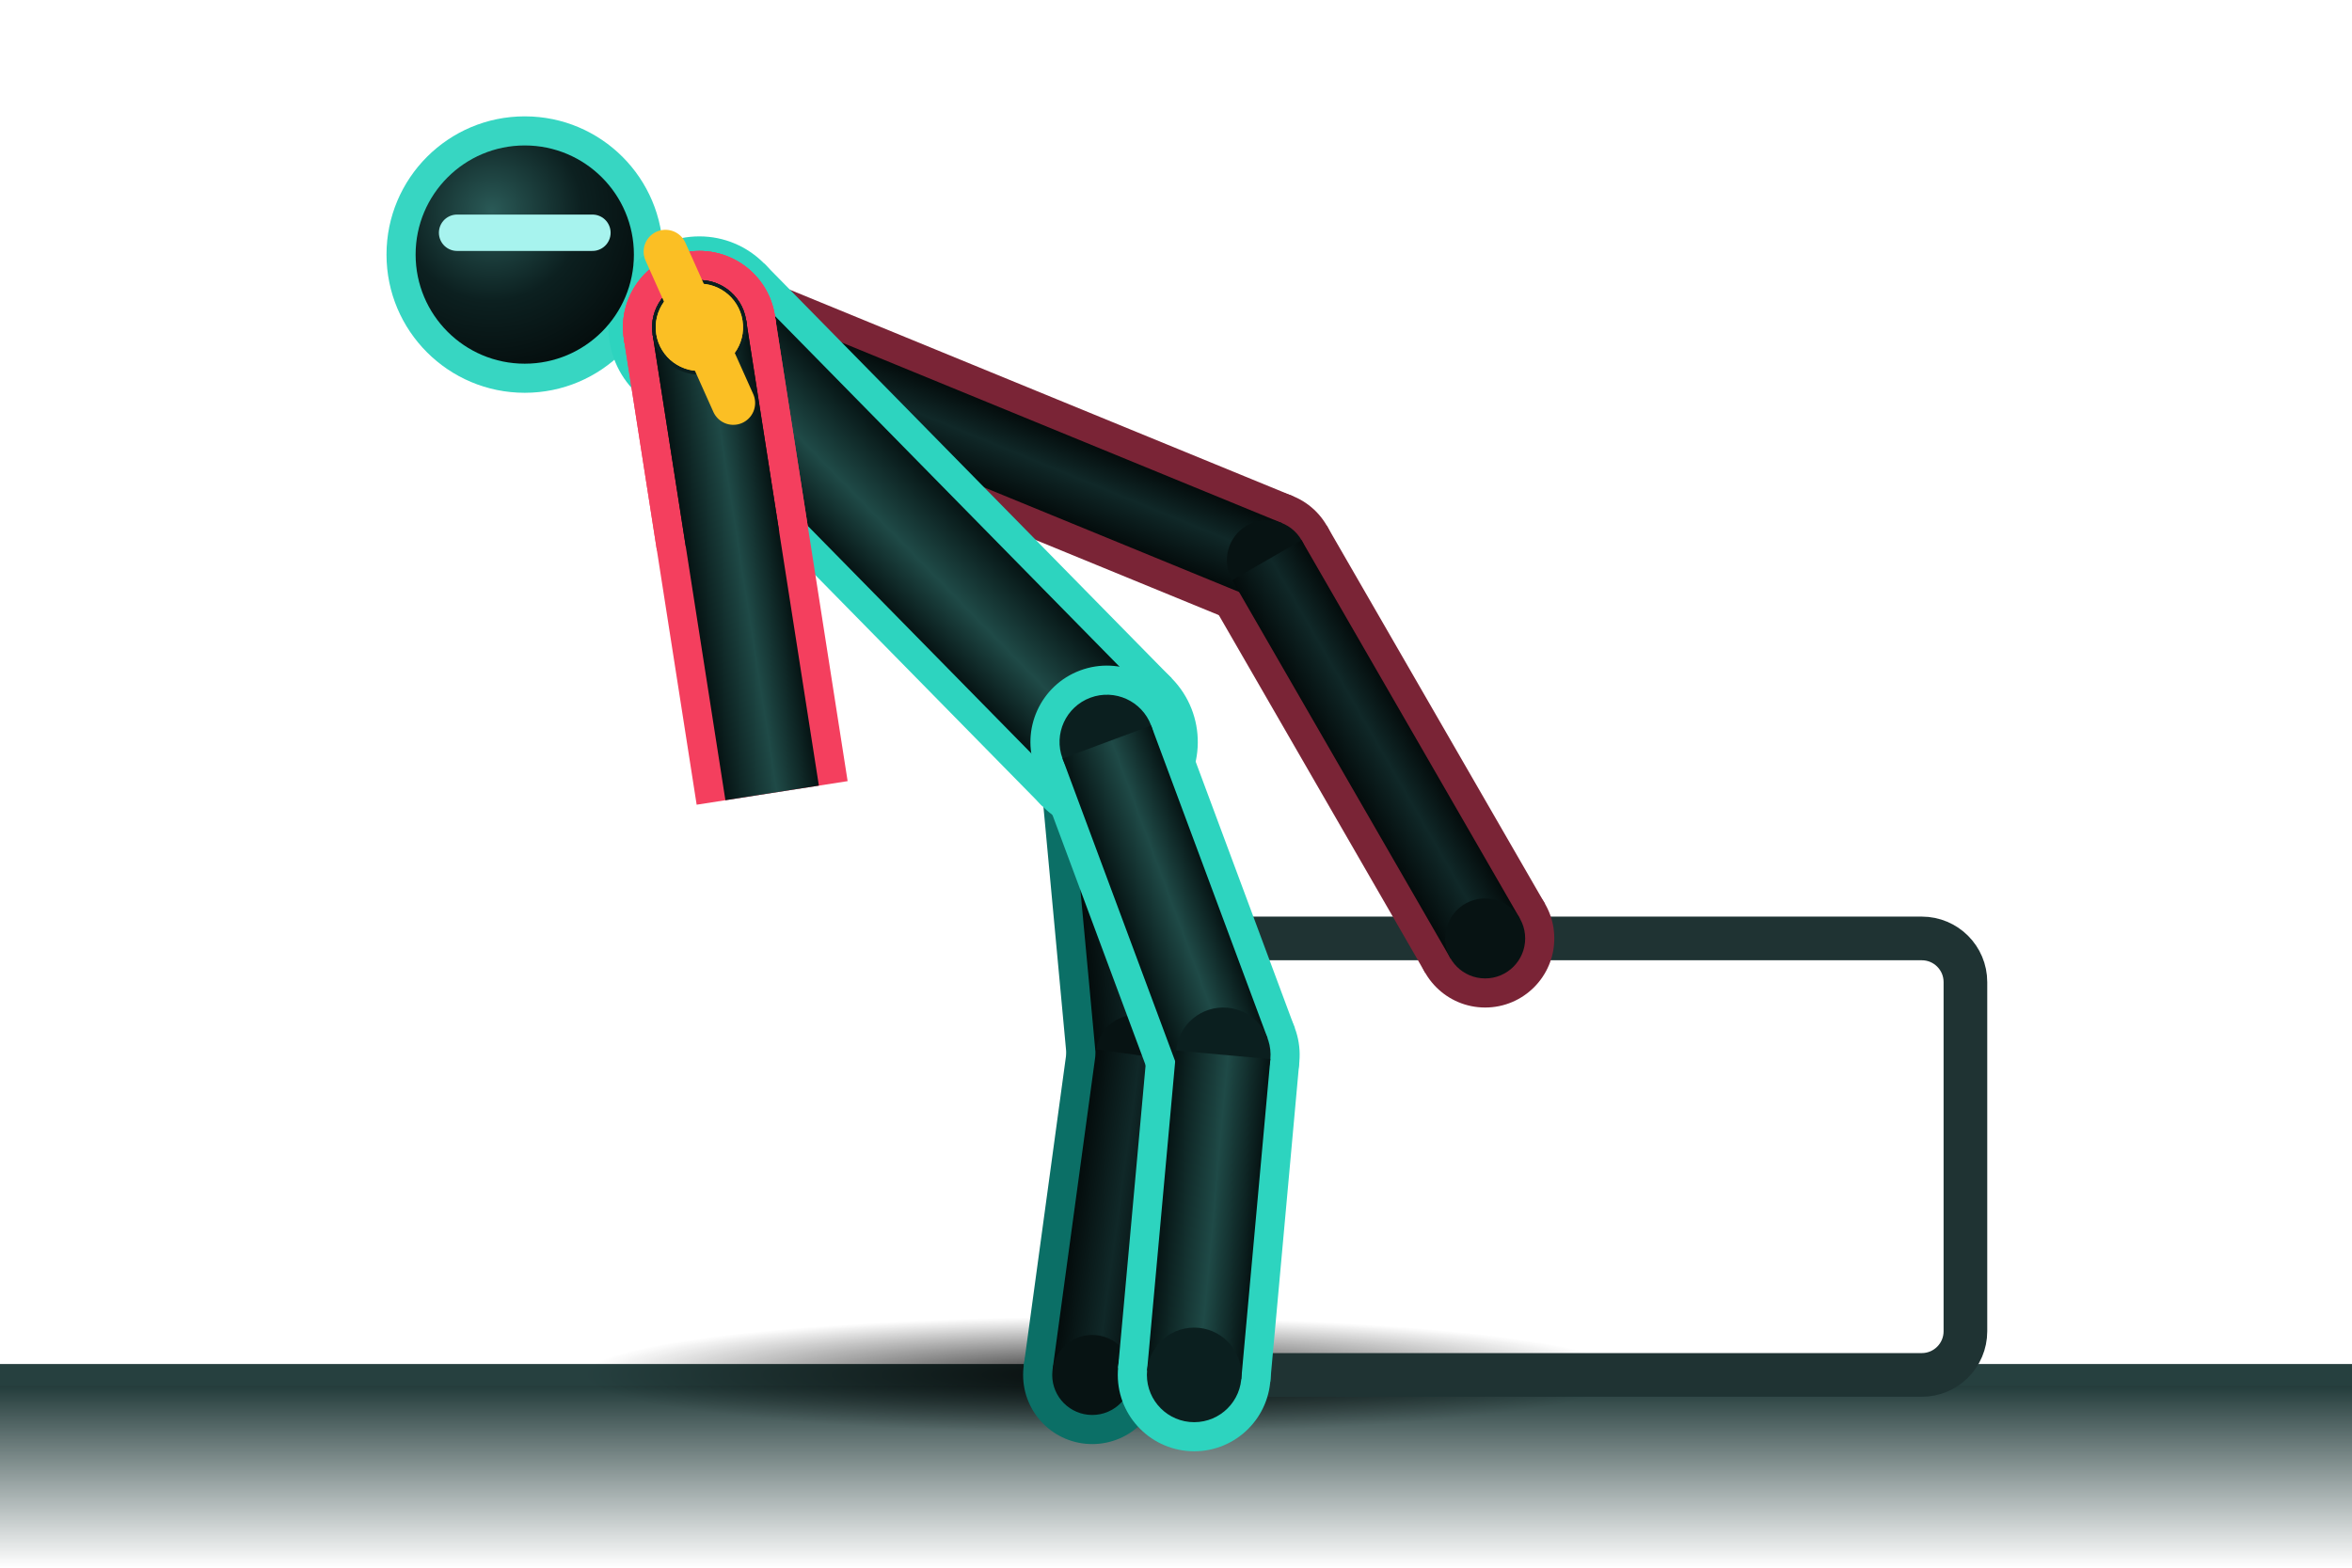
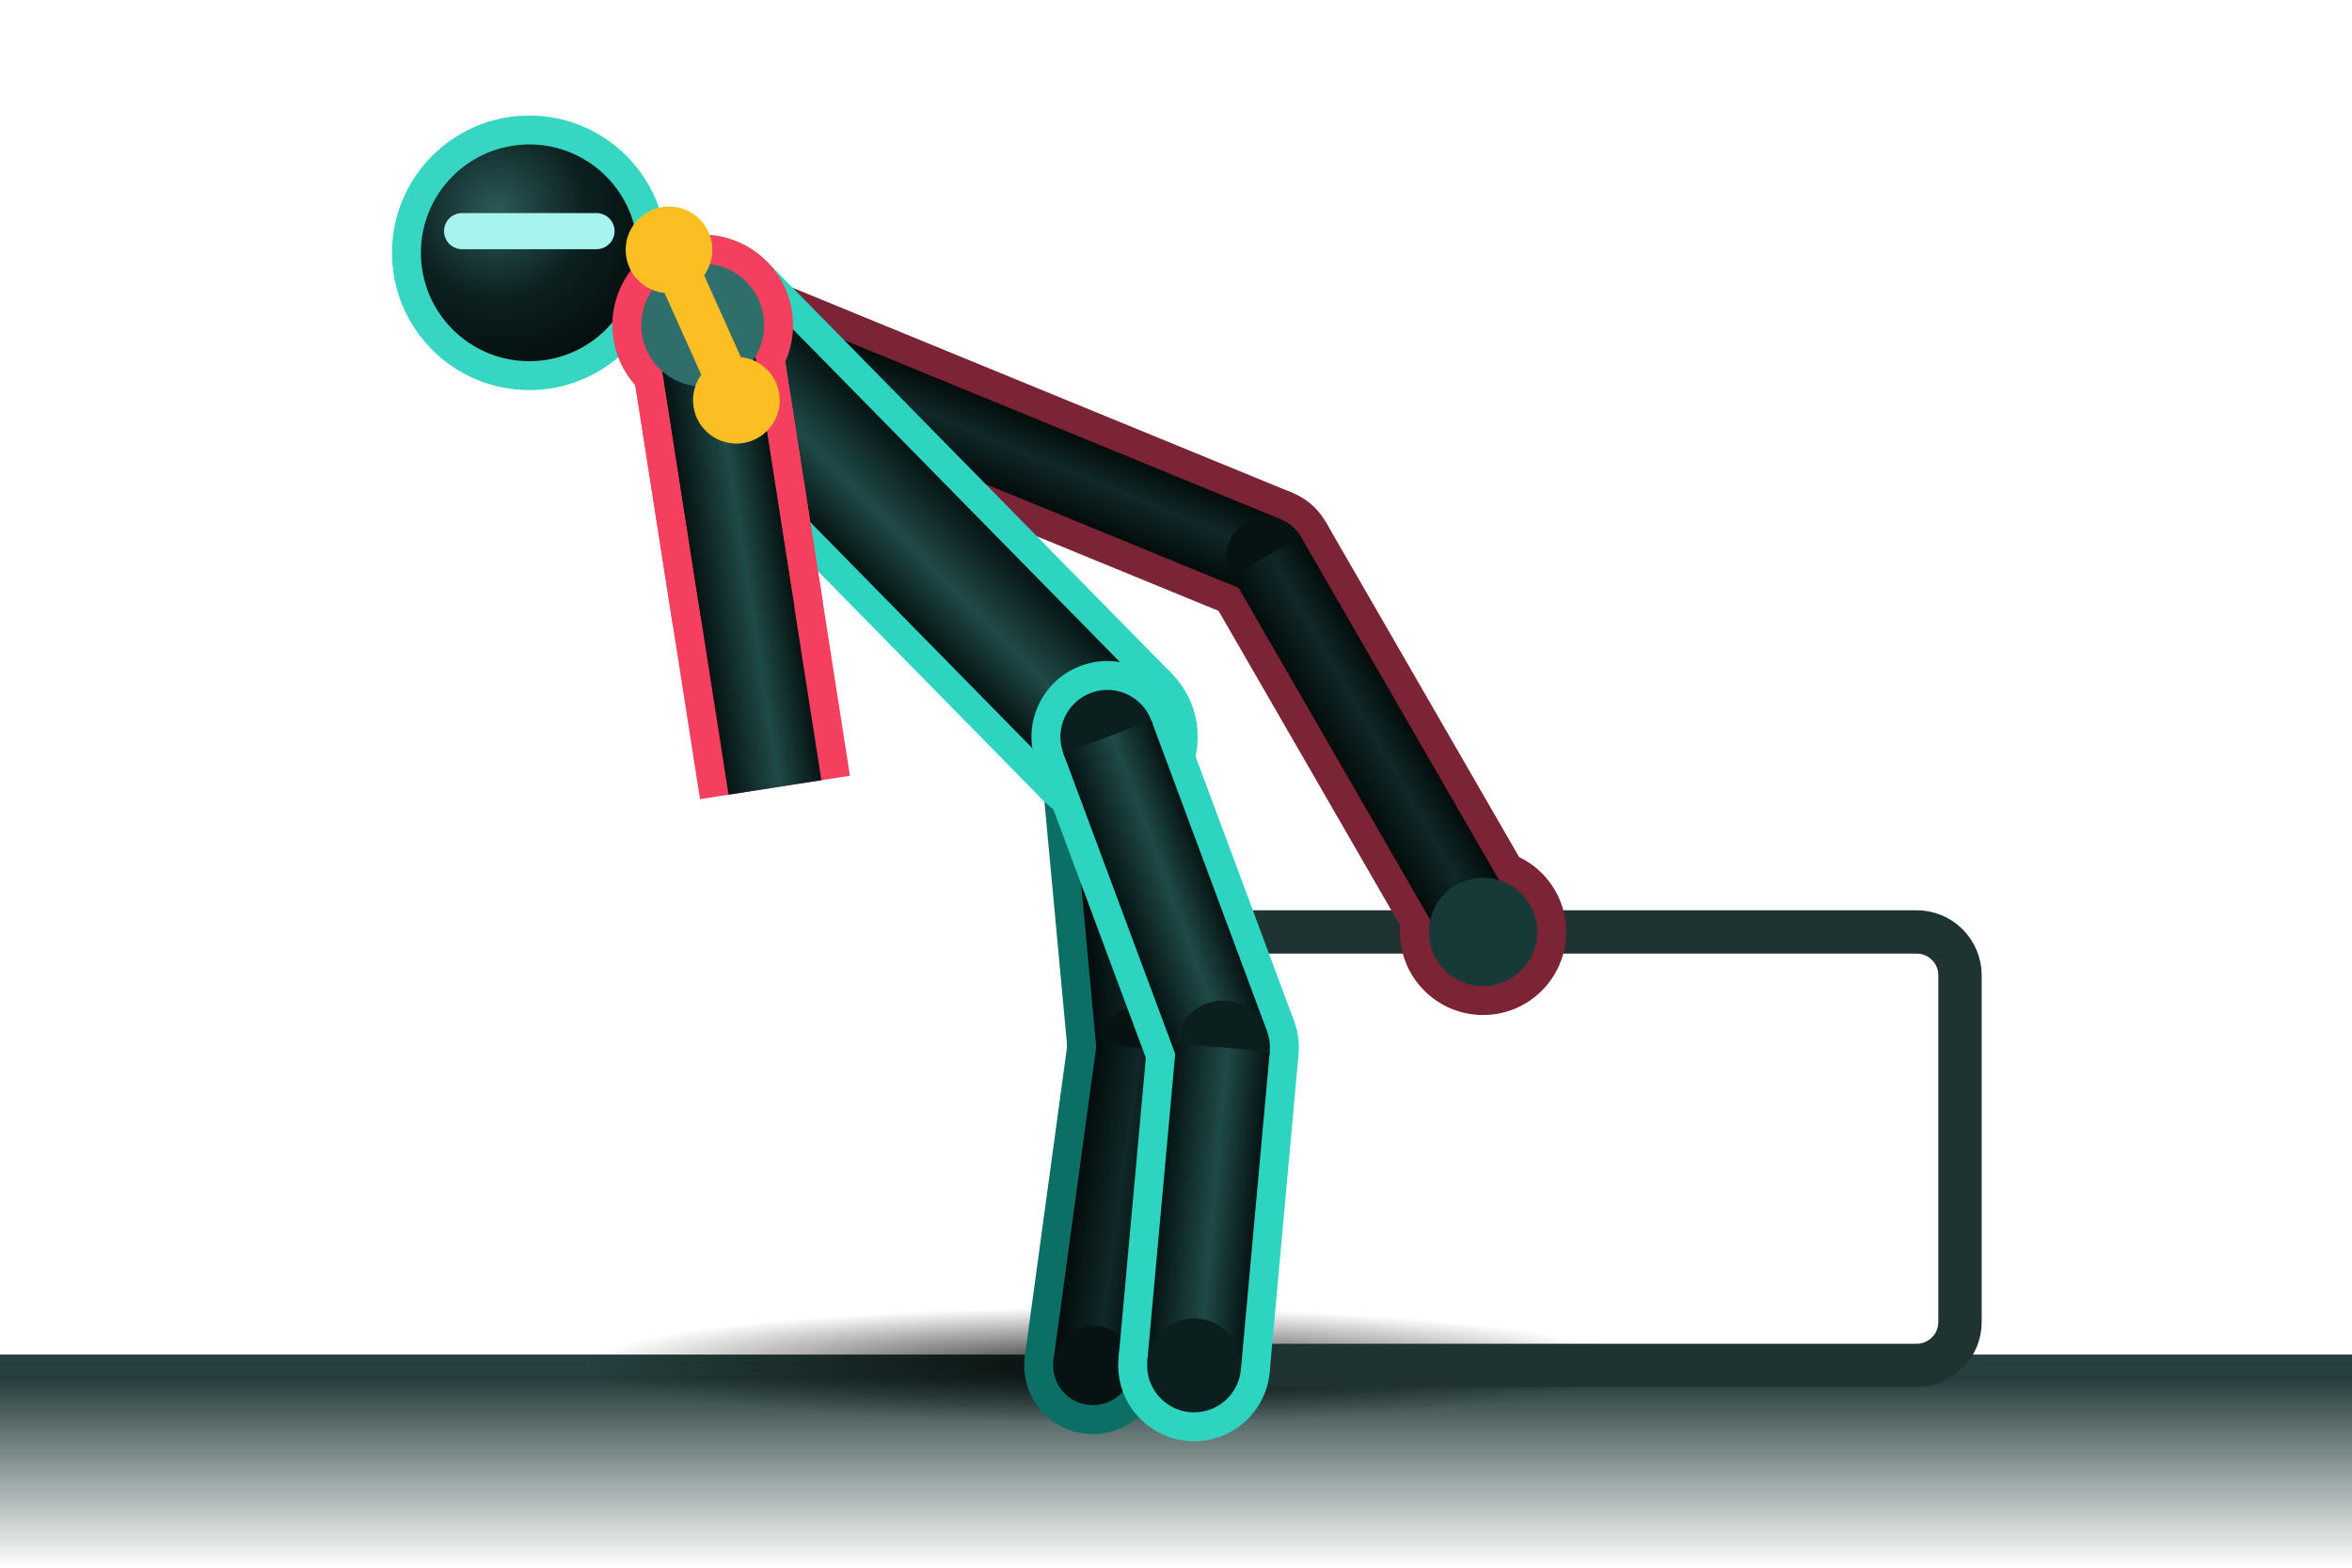
- <svg xmlns="http://www.w3.org/2000/svg" viewBox="0 0 323.25 215.5">
-   <style>g{transform-box:view-box;transform-origin:0 0}@keyframes m0{0%,90%,100%{transform:translate(64.78px,0px) rotate(0.35deg);}40%,50%{transform:translate(64.78px,0px) rotate(-130.52deg);}}.m0{animation:m0 2.4s cubic-bezier(.45,0,.55,1) infinite}@keyframes m1{0%,90%,100%{transform:scale(1.37,1);}40%,50%{transform:scale(0.63,1);}}.m1{animation:m1 2.4s cubic-bezier(.45,0,.55,1) infinite}@keyframes m2{0%,90%,100%{transform:translate(40.45px,0px) rotate(-81.47deg);}40%,50%{transform:translate(18.44px,0px) rotate(49.4deg);}}.m2{animation:m2 2.4s cubic-bezier(.45,0,.55,1) infinite}@keyframes m3{0%,90%,100%{transform:translate(0px,0px) rotate(0deg) scale(1,1);}40%,50%{transform:translate(0px,0px) rotate(0deg) scale(1,1);}}.m3{animation:m3 2.4s cubic-bezier(.45,0,.55,1) infinite}@keyframes m4{0%,90%,100%{transform:translate(-11px,3px) rotate(0deg) scale(1,1);}40%,50%{transform:translate(-11px,3px) rotate(0deg) scale(1,1);}}.m4{animation:m4 2.4s cubic-bezier(.45,0,.55,1) infinite}@keyframes m5{0%,90%,100%{transform:translate(11px,-3px) rotate(0deg) scale(1,1);}40%,50%{transform:translate(11px,-3px) rotate(0deg) scale(1,1);}}.m5{animation:m5 2.4s cubic-bezier(.45,0,.55,1) infinite}@media (prefers-reduced-motion:reduce){*{animation-play-state:paused!important}}</style>
+ <svg xmlns="http://www.w3.org/2000/svg" viewBox="0 0 325.5 217">
+   <style>g{transform-box:view-box;transform-origin:0 0}@keyframes m0{0%,90%,100%{transform:translate(64.78px,0px) rotate(0.35deg)}40%{transform:translate(64.78px,0px) rotate(-130.52deg);animation-timing-function:linear}50%{transform:translate(64.78px,0px) rotate(-130.52deg)}}.m0{animation:m0 2.4s cubic-bezier(.45,0,.55,1) infinite}@keyframes m1{0%,90%,100%{transform:scale(1,1)}40%,50%{transform:scale(0.46,1)}}.m1{animation:m1 2.4s cubic-bezier(.45,0,.55,1) infinite}@keyframes m2{0%,90%,100%{transform:translate(40.45px,0px) rotate(-81.47deg)}40%{transform:translate(18.44px,0px) rotate(49.4deg);animation-timing-function:linear}50%{transform:translate(18.44px,0px) rotate(49.4deg)}}.m2{animation:m2 2.4s cubic-bezier(.45,0,.55,1) infinite}@media (prefers-reduced-motion:reduce){*{animation-play-state:paused!important}}</style>
  <defs>
    <linearGradient id="tn" x1="0" y1="0" x2="0" y2="1">
      <stop offset="0" stop-color="#061414" />
      <stop offset=".45" stop-color="#1f4a47" />
      <stop offset="1" stop-color="#061414" />
    </linearGradient>
    <linearGradient id="tf" x1="0" y1="0" x2="0" y2="1">
      <stop offset="0" stop-color="#040c0c" />
      <stop offset=".45" stop-color="#102828" />
      <stop offset="1" stop-color="#040c0c" />
    </linearGradient>
    <radialGradient id="hd" cx=".35" cy=".3" r=".75">
      <stop offset="0" stop-color="#2a5a57" />
      <stop offset=".55" stop-color="#0c2020" />
      <stop offset="1" stop-color="#050e0e" />
    </radialGradient>
    <radialGradient id="sh">
      <stop offset="0" stop-color="#000" stop-opacity=".9" />
      <stop offset="1" stop-color="#000" stop-opacity="0" />
    </radialGradient>
    <linearGradient id="fl" x1="0" y1="0" x2="0" y2="1">
      <stop offset="0" stop-color="#16302f" />
      <stop offset="1" stop-color="#16302f" stop-opacity="0" />
    </linearGradient>
  </defs>
-   <g transform="translate(-97.88,-103)">
-     <rect x="97.88" y="292" width="323.25" height="26.5" fill="url(#fl)" />
-     <path d="M97.88,292 H421.12" fill="none" stroke="#26403f" stroke-width="3" stroke-linecap="round" stroke-linejoin="round" />
-     <g transform="translate(250,292) scale(1,1)" style="opacity:0.9">
+   <g transform="translate(-96.75,-103)">
+     <rect x="96.75" y="292" width="325.5" height="28" fill="url(#fl)" />
+     <path d="M96.75,292 H422.25" fill="none" stroke="#26403f" stroke-width="3" stroke-linecap="round" stroke-linejoin="round" />
+     <g transform="translate(250,292) scale(1,1)" style="opacity:0.9;">
      <ellipse rx="72" ry="8" fill="url(#sh)" />
    </g>
    <rect x="264" y="232" width="104" height="60" rx="6" fill="none" stroke="#1f3333" stroke-width="6" />
    <g transform="translate(250,205)">
-       <g transform="translate(0,0) rotate(84.69)">
+       <g transform="rotate(84.69)">
        <circle r="9.5" fill="#0b6f66" />
-         <path d="M0,0 H43.19" fill="none" stroke="#0b6f66" stroke-width="19" stroke-linecap="butt" stroke-linejoin="round" />
+         <g transform="scale(1,1)">
+           <path d="M0,0 H43.19" fill="none" stroke="#0b6f66" stroke-width="19" stroke-linecap="butt" stroke-linejoin="round" />
+         </g>
        <g transform="translate(43.19,0) rotate(13.08)">
          <circle r="9.5" fill="#0b6f66" />
-           <path d="M0,0 H44.41" fill="none" stroke="#0b6f66" stroke-width="19" stroke-linecap="butt" stroke-linejoin="round" />
+           <g transform="scale(1,1)">
+             <path d="M0,0 H44.41" fill="none" stroke="#0b6f66" stroke-width="19" stroke-linecap="butt" stroke-linejoin="round" />
+           </g>
          <g transform="translate(44.41,0) rotate(-97.77)">
            <circle r="9.5" fill="#0b6f66" />
          </g>
        </g>
      </g>
    </g>
    <g transform="translate(250,205)">
-       <g transform="translate(0,0) rotate(84.69)">
+       <g transform="rotate(84.69)">
        <circle r="5.5" fill="#071313" />
-         <rect y="-5.5" width="43.19" height="11" fill="url(#tf)" />
+         <g transform="scale(1,1)">
+           <rect y="-5.5" width="43.19" height="11" fill="url(#tf)" />
+         </g>
        <g transform="translate(43.19,0) rotate(13.08)">
          <circle r="5.5" fill="#071313" />
-           <rect y="-5.5" width="44.41" height="11" fill="url(#tf)" />
+           <g transform="scale(1,1)">
+             <rect y="-5.5" width="44.41" height="11" fill="url(#tf)" />
+           </g>
          <g transform="translate(44.41,0) rotate(-97.77)">
            <circle r="5.5" fill="#071313" />
          </g>
        </g>
      </g>
    </g>
    <g transform="translate(250,205) rotate(-134.49)">
      <g transform="translate(79.91,0) rotate(134.49)">
-         <g transform="translate(0,0) rotate(22.31)">
+         <g transform="rotate(22.31)">
          <circle r="9.5" fill="#7a2436" />
-           <path d="M0,0 H84.31" fill="none" stroke="#7a2436" stroke-width="19" stroke-linecap="butt" stroke-linejoin="round" />
+           <g transform="scale(1,1)">
+             <path d="M0,0 H84.31" fill="none" stroke="#7a2436" stroke-width="19" stroke-linecap="butt" stroke-linejoin="round" />
+           </g>
          <g transform="translate(84.31,0) rotate(37.71)">
            <circle r="9.5" fill="#7a2436" />
-             <path d="M0,0 H60.03" fill="none" stroke="#7a2436" stroke-width="19" stroke-linecap="butt" stroke-linejoin="round" />
+             <g transform="scale(1,1)">
+               <path d="M0,0 H60.03" fill="none" stroke="#7a2436" stroke-width="19" stroke-linecap="butt" stroke-linejoin="round" />
+             </g>
            <g transform="translate(60.03,0) rotate(-60.02)">
-               <circle r="9.5" fill="#7a2436" />
-             </g>
-           </g>
-         </g>
-       </g>
-     </g>
-     <g transform="translate(250,205) rotate(-134.49)">
-       <g transform="translate(79.91,0) rotate(134.49)">
-         <g transform="translate(0,0) rotate(22.31)">
+               <circle r="11.5" fill="#7a2436" />
+             </g>
+           </g>
+         </g>
+       </g>
+     </g>
+     <g transform="translate(250,205) rotate(-134.49)">
+       <g transform="translate(79.91,0) rotate(134.49)">
+         <g transform="rotate(22.31)">
          <circle r="5.5" fill="#071313" />
-           <rect y="-5.5" width="84.31" height="11" fill="url(#tf)" />
+           <g transform="scale(1,1)">
+             <rect y="-5.5" width="84.31" height="11" fill="url(#tf)" />
+           </g>
          <g transform="translate(84.31,0) rotate(37.71)">
            <circle r="5.5" fill="#071313" />
-             <rect y="-5.5" width="60.03" height="11" fill="url(#tf)" />
+             <g transform="scale(1,1)">
+               <rect y="-5.5" width="60.03" height="11" fill="url(#tf)" />
+             </g>
            <g transform="translate(60.03,0) rotate(-60.02)">
-               <circle r="5.5" fill="#071313" />
+               <circle r="7.5" fill="#173a38" />
            </g>
          </g>
        </g>
      </g>
    </g>
    <g transform="translate(250,205) rotate(-134.49)">
      <circle r="12.5" fill="#2dd4bf" />
-       <path d="M0,0 H79.91" fill="none" stroke="#2dd4bf" stroke-width="25" stroke-linecap="butt" stroke-linejoin="round" />
+       <g transform="scale(1,1)">
+         <path d="M0,0 H79.91" fill="none" stroke="#2dd4bf" stroke-width="25" stroke-linecap="butt" stroke-linejoin="round" />
+       </g>
      <g transform="translate(79.91,0) rotate(134.49)">
        <circle r="12.5" fill="#2dd4bf" />
      </g>
    </g>
    <g transform="translate(250,205) rotate(-134.49)">
      <circle r="8.5" fill="#0b1f1f" />
-       <rect y="-8.5" width="79.91" height="17" fill="url(#tn)" />
+       <g transform="scale(1,1)">
+         <rect y="-8.5" width="79.91" height="17" fill="url(#tn)" />
+       </g>
      <g transform="translate(79.91,0) rotate(134.49)">
        <circle r="8.5" fill="#0b1f1f" />
      </g>
    </g>
    <g transform="translate(250,205) rotate(-134.49)">
      <g transform="translate(79.91,0) rotate(134.49)">
-         <g transform="translate(0,0) rotate(-157.38)">
+         <g transform="rotate(-157.38)">
          <g transform="translate(26,0) rotate(157.38)">
            <circle r="19" fill="#2dd4bf" opacity="0.95" />
            <circle r="15" fill="url(#hd)" />
            <path d="M-9.3,-3 H9.3" fill="none" stroke="#a7f3ee" stroke-width="5" stroke-linecap="round" stroke-linejoin="round" />
          </g>
        </g>
      </g>
    </g>
    <g transform="translate(250,205)">
-       <g transform="translate(0,0) rotate(69.59)">
+       <g transform="rotate(69.59)">
        <circle r="10.5" fill="#2dd4bf" />
-         <path d="M0,0 H45.88" fill="none" stroke="#2dd4bf" stroke-width="21" stroke-linecap="butt" stroke-linejoin="round" />
+         <g transform="scale(1,1)">
+           <path d="M0,0 H45.88" fill="none" stroke="#2dd4bf" stroke-width="21" stroke-linecap="butt" stroke-linejoin="round" />
+         </g>
        <g transform="translate(45.88,0) rotate(25.6)">
          <circle r="10.5" fill="#2dd4bf" />
-           <path d="M0,0 H44.18" fill="none" stroke="#2dd4bf" stroke-width="21" stroke-linecap="butt" stroke-linejoin="round" />
+           <g transform="scale(1,1)">
+             <path d="M0,0 H44.18" fill="none" stroke="#2dd4bf" stroke-width="21" stroke-linecap="butt" stroke-linejoin="round" />
+           </g>
          <g transform="translate(44.18,0) rotate(-95.19)">
            <circle r="10.5" fill="#2dd4bf" />
          </g>
        </g>
      </g>
    </g>
    <g transform="translate(250,205)">
-       <g transform="translate(0,0) rotate(69.59)">
+       <g transform="rotate(69.59)">
        <circle r="6.5" fill="#0b1f1f" />
-         <rect y="-6.5" width="45.88" height="13" fill="url(#tn)" />
+         <g transform="scale(1,1)">
+           <rect y="-6.5" width="45.88" height="13" fill="url(#tn)" />
+         </g>
        <g transform="translate(45.88,0) rotate(25.6)">
          <circle r="6.5" fill="#0b1f1f" />
-           <rect y="-6.5" width="44.18" height="13" fill="url(#tn)" />
+           <g transform="scale(1,1)">
+             <rect y="-6.5" width="44.18" height="13" fill="url(#tn)" />
+           </g>
          <g transform="translate(44.18,0) rotate(-95.19)">
            <circle r="6.5" fill="#0b1f1f" />
          </g>
        </g>
      </g>
    </g>
    <g transform="translate(250,205) rotate(-134.49)">
      <g transform="translate(79.91,0) rotate(134.49)">
-         <g transform="translate(0,0) rotate(81.12)">
+         <g transform="rotate(81.12)">
          <circle r="10.5" fill="#f43f5e" />
-           <path d="M0,0 H64.78" fill="none" stroke="#f43f5e" stroke-width="21" stroke-linecap="butt" stroke-linejoin="round" />
+           <g transform="scale(1,1)">
+             <path d="M0,0 H64.78" fill="none" stroke="#f43f5e" stroke-width="21" stroke-linecap="butt" stroke-linejoin="round" />
+           </g>
          <g class="m0">
            <circle r="10.5" fill="#f43f5e" />
            <g class="m1">
-               <path d="M0,0 H29.44" fill="none" stroke="#f43f5e" stroke-width="21" stroke-linecap="butt" stroke-linejoin="round" />
+               <path d="M0,0 H40.45" fill="none" stroke="#f43f5e" stroke-width="21" stroke-linecap="butt" stroke-linejoin="round" />
            </g>
            <g class="m2">
-               <circle r="10.5" fill="#f43f5e" />
-             </g>
-           </g>
-         </g>
-       </g>
-     </g>
-     <g transform="translate(250,205) rotate(-134.49)">
-       <g transform="translate(79.91,0) rotate(134.49)">
-         <g transform="translate(0,0) rotate(81.12)">
+               <circle r="12.5" fill="#f43f5e" />
+             </g>
+           </g>
+         </g>
+       </g>
+     </g>
+     <g transform="translate(250,205) rotate(-134.49)">
+       <g transform="translate(79.91,0) rotate(134.49)">
+         <g transform="rotate(81.12)">
          <circle r="6.5" fill="#0b1f1f" />
-           <rect y="-6.5" width="64.78" height="13" fill="url(#tn)" />
+           <g transform="scale(1,1)">
+             <rect y="-6.5" width="64.78" height="13" fill="url(#tn)" />
+           </g>
          <g class="m0">
            <circle r="6.5" fill="#0b1f1f" />
            <g class="m1">
-               <rect y="-6.5" width="29.44" height="13" fill="url(#tn)" />
+               <rect y="-6.5" width="40.45" height="13" fill="url(#tn)" />
            </g>
            <g class="m2">
-               <circle r="6.5" fill="#0b1f1f" />
-               <g class="m3">
+               <circle r="8.5" fill="#2f6e6a" />
+               <g transform="translate(0,0) rotate(0) scale(1,1)">
                <path d="M-11,3 L11,-3" fill="none" stroke="#fbbf24" stroke-width="6" stroke-linecap="round" stroke-linejoin="round" />
              </g>
-               <g class="m4">
+               <g transform="translate(-11,3) rotate(0) scale(1,1)">
                <circle cx="0" cy="0" r="6" fill="#fbbf24" stroke="none" stroke-width="6.3" />
              </g>
-               <g class="m5">
+               <g transform="translate(11,-3) rotate(0) scale(1,1)">
                <circle cx="0" cy="0" r="6" fill="#fbbf24" stroke="none" stroke-width="6.3" />
              </g>
            </g>
          </g>
        </g>
      </g>
    </g>
  </g>
</svg>
